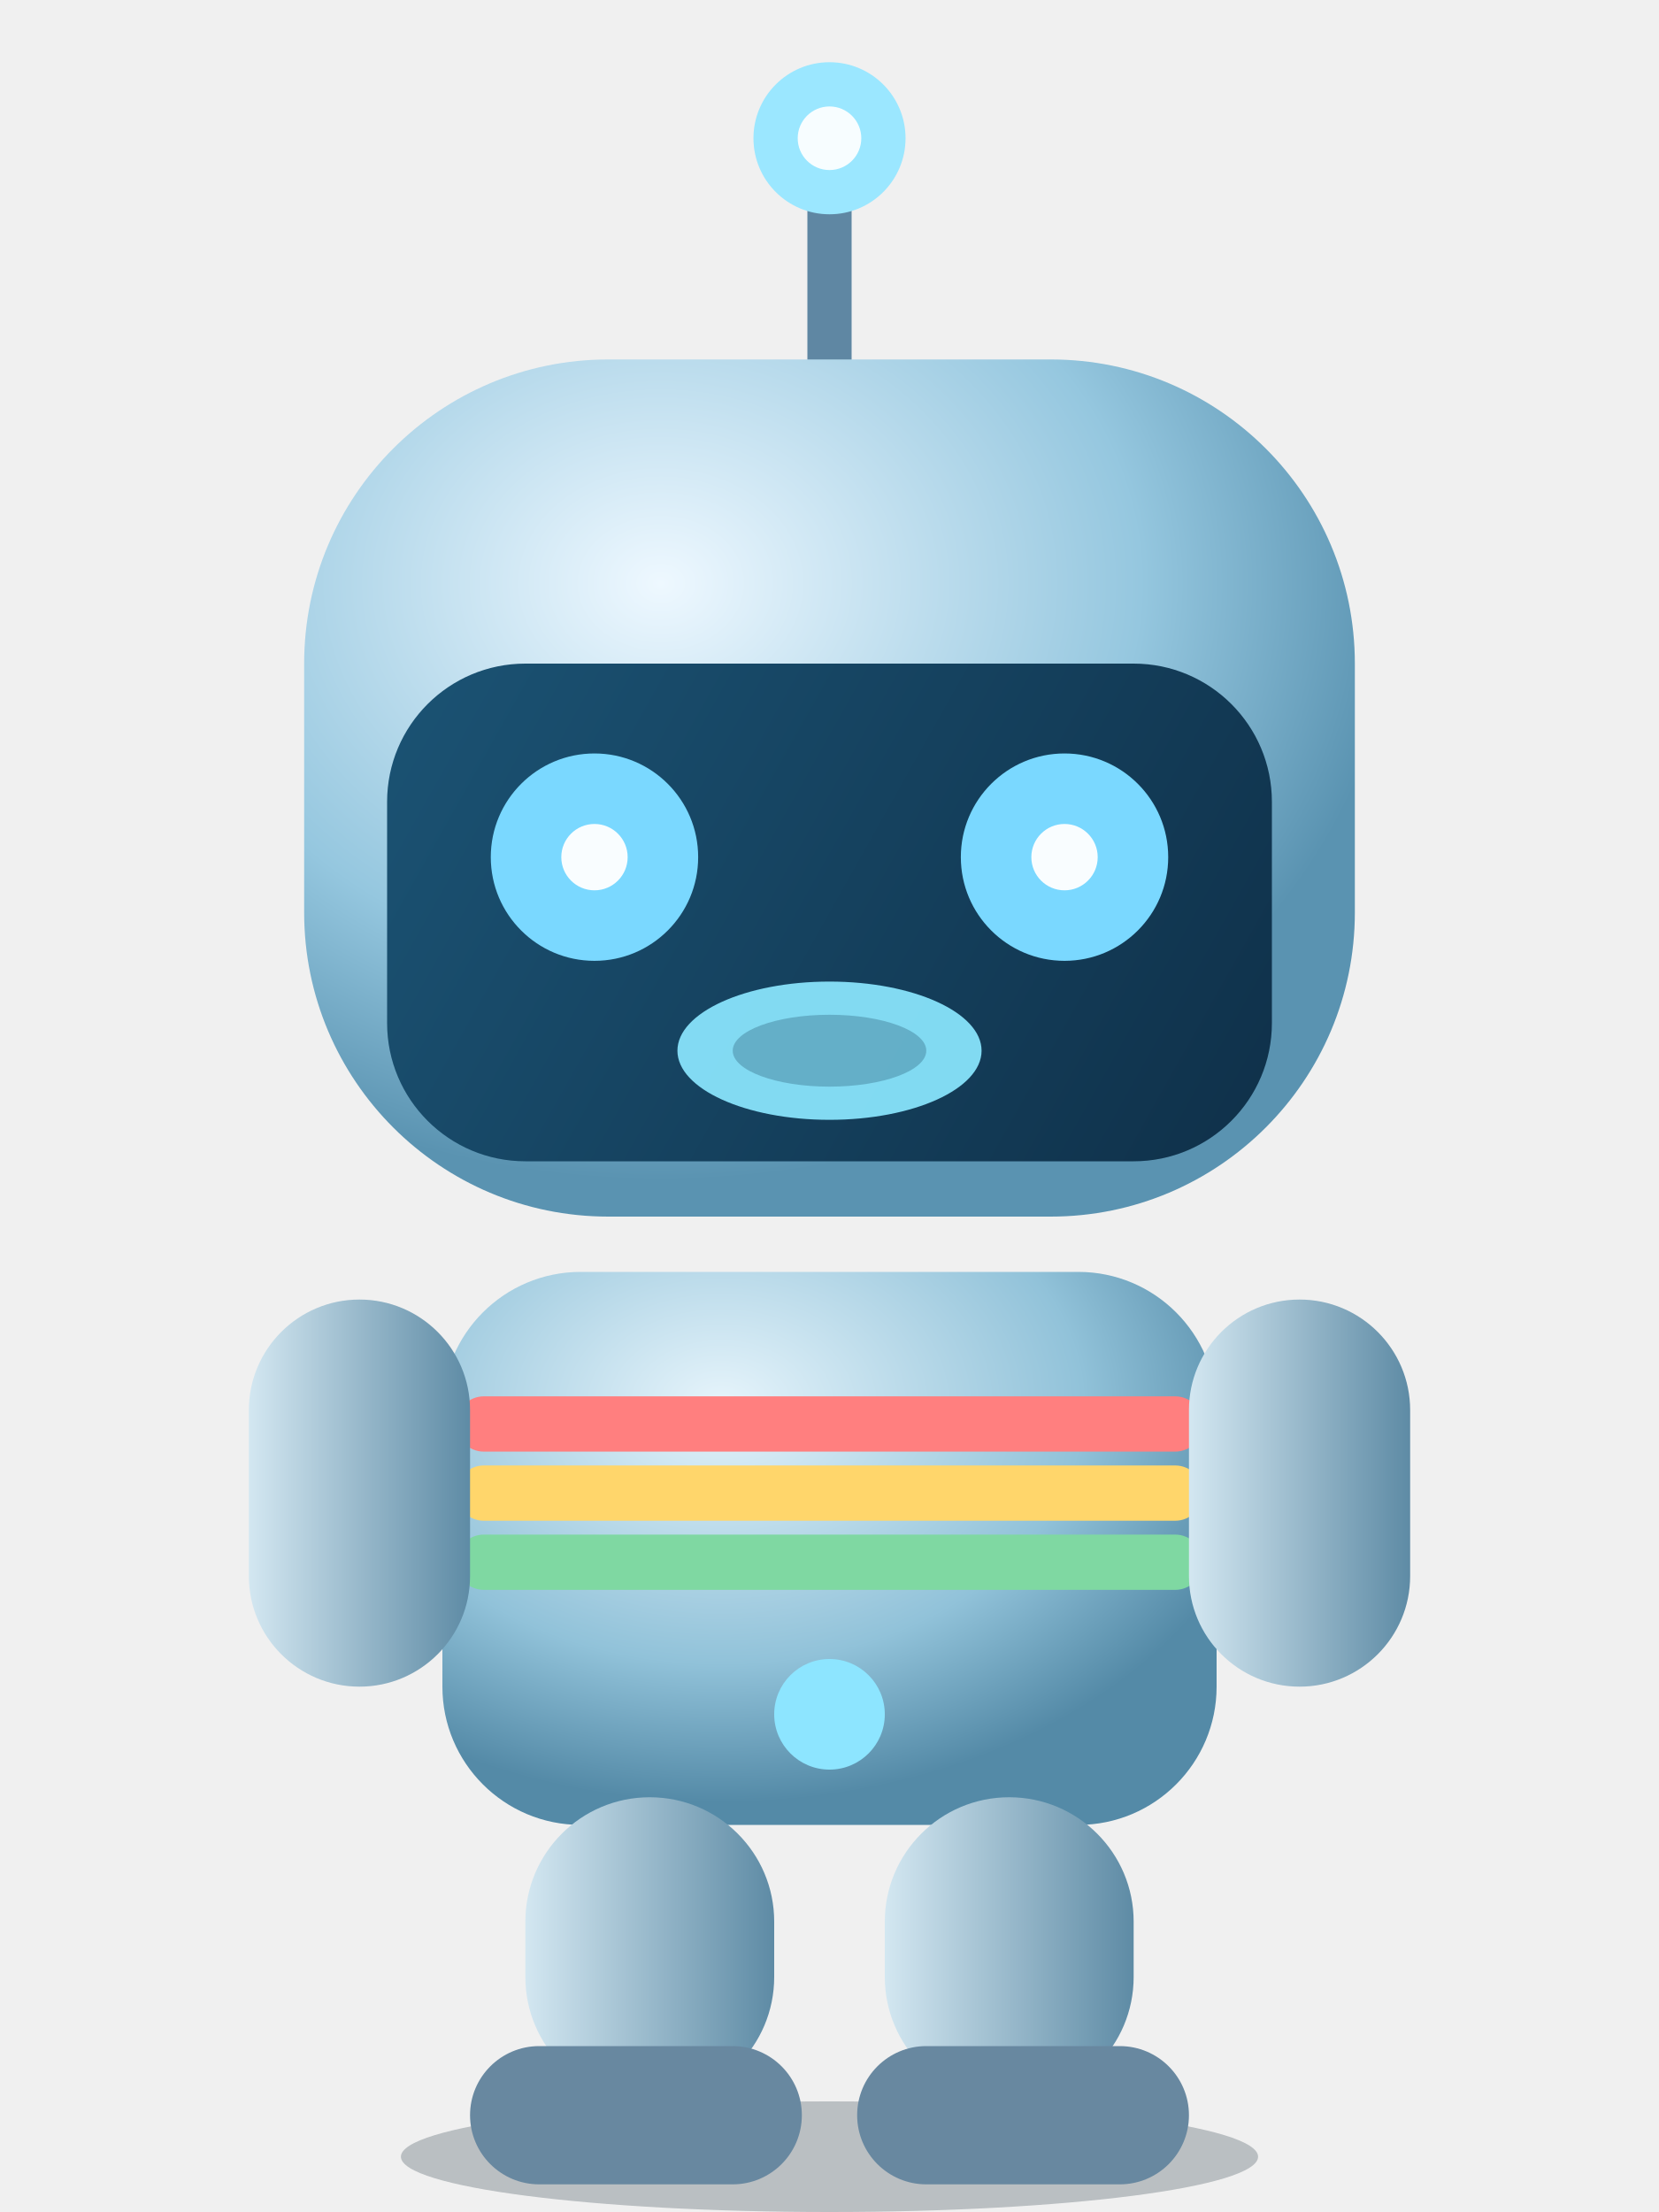
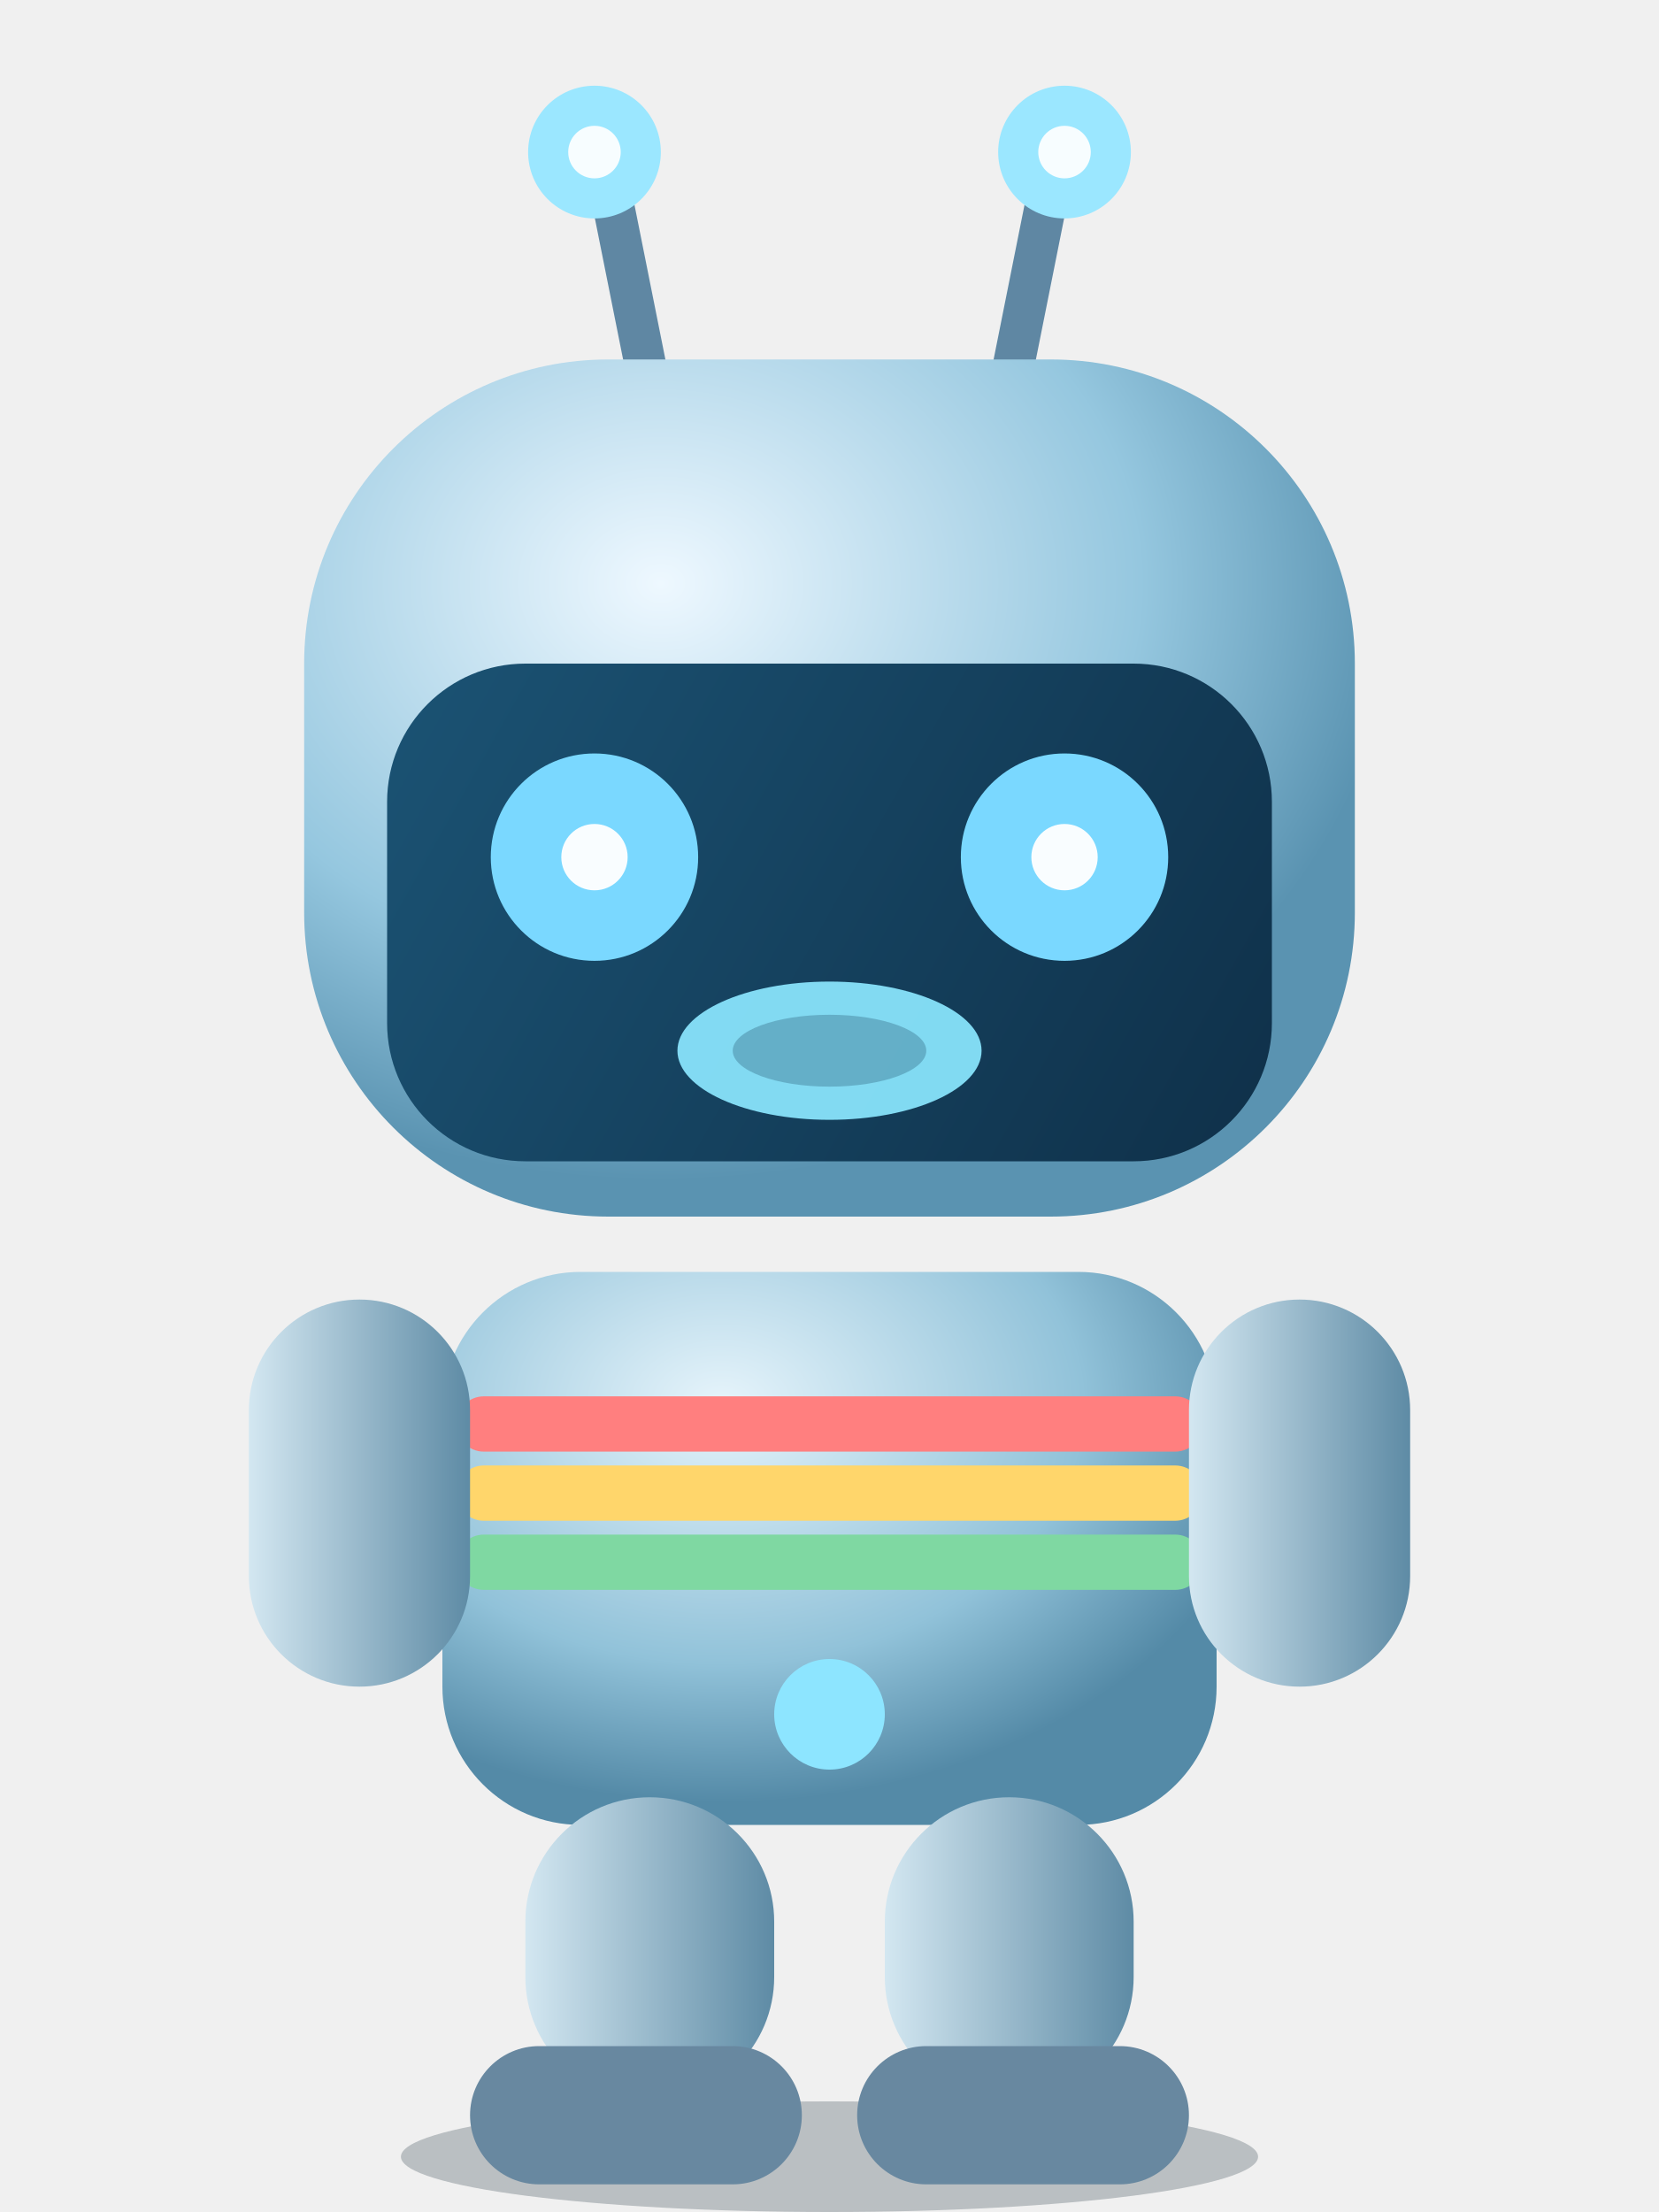
<svg xmlns="http://www.w3.org/2000/svg" width="120" height="160" viewBox="0 0 120 160" fill="none">
  <defs>
    <radialGradient id="head" cx="34%" cy="26%" r="70%">
      <stop offset="0%" stop-color="#eef8ff" />
      <stop offset="65%" stop-color="#95c7df" />
      <stop offset="100%" stop-color="#5a93b1" />
    </radialGradient>
    <radialGradient id="body" cx="36%" cy="24%" r="72%">
      <stop offset="0%" stop-color="#e6f4fb" />
      <stop offset="65%" stop-color="#91c2d9" />
      <stop offset="100%" stop-color="#548aa7" />
    </radialGradient>
    <linearGradient id="visor" x1="28" y1="48" x2="92" y2="84" gradientUnits="userSpaceOnUse">
      <stop offset="0%" stop-color="#1b5374" />
      <stop offset="100%" stop-color="#0f3049" />
    </linearGradient>
    <linearGradient id="limb" x1="0" y1="0" x2="1" y2="0">
      <stop offset="0%" stop-color="#d3e7f1" />
      <stop offset="100%" stop-color="#5e8ba5" />
    </linearGradient>
  </defs>
  <ellipse cx="60" cy="156" rx="31" ry="4" fill="#102331" fill-opacity="0.24" />
  <g>
-     <path d="M60 26 L60 12" stroke="#5f87a3" stroke-width="3.2" stroke-linecap="round" />
-     <circle cx="60" cy="10" r="5.5" fill="#9be7ff" />
-     <circle cx="60" cy="10" r="2.3" fill="#ffffff" fill-opacity="0.92" />
+     <path d="M47 28 L44 13" stroke="#5f87a3" stroke-width="3" stroke-linecap="round" />
+     <path d="M73 28 L76 13" stroke="#5f87a3" stroke-width="3" stroke-linecap="round" />
+     <circle cx="43" cy="11" r="4.8" fill="#9be7ff" />
+     <circle cx="77" cy="11" r="4.8" fill="#9be7ff" />
+     <circle cx="43" cy="11" r="1.9" fill="#ffffff" fill-opacity="0.92" />
+     <circle cx="77" cy="11" r="1.9" fill="#ffffff" fill-opacity="0.92" />
    <rect x="22" y="26" width="76" height="62" rx="22" fill="url(#head)" />
    <rect x="28" y="48" width="64" height="36" rx="10" fill="url(#visor)" />
    <circle cx="43" cy="62" r="7.5" fill="#7ad8ff" />
    <circle cx="43" cy="62" r="2.4" fill="#ffffff" fill-opacity="0.95" />
    <circle cx="77" cy="62" r="7.5" fill="#7ad8ff" />
    <circle cx="77" cy="62" r="2.4" fill="#ffffff" fill-opacity="0.95" />
    <ellipse cx="60" cy="76" rx="11" ry="5" fill="#8be7ff" fill-opacity="0.92" />
    <ellipse cx="60" cy="76" rx="7" ry="2.6" fill="#2d6078" fill-opacity="0.35" />
    <rect x="32" y="92" width="56" height="40" rx="10" fill="url(#body)" />
    <rect x="33" y="101" width="54" height="4" rx="2" fill="#ff7f7f" />
    <rect x="33" y="106" width="54" height="4" rx="2" fill="#ffd66b" />
    <rect x="33" y="111" width="54" height="4" rx="2" fill="#7fd8a2" />
    <circle cx="60" cy="124" r="4" fill="#8de5ff" />
    <rect x="18" y="94" width="16" height="28" rx="8" fill="url(#limb)" />
    <rect x="86" y="94" width="16" height="28" rx="8" fill="url(#limb)" />
    <rect x="38" y="130" width="18" height="22" rx="9" fill="url(#limb)" />
    <rect x="64" y="130" width="18" height="22" rx="9" fill="url(#limb)" />
    <rect x="34" y="148" width="24" height="10" rx="5" fill="#6888a0" />
    <rect x="62" y="148" width="24" height="10" rx="5" fill="#6888a0" />
  </g>
</svg>
